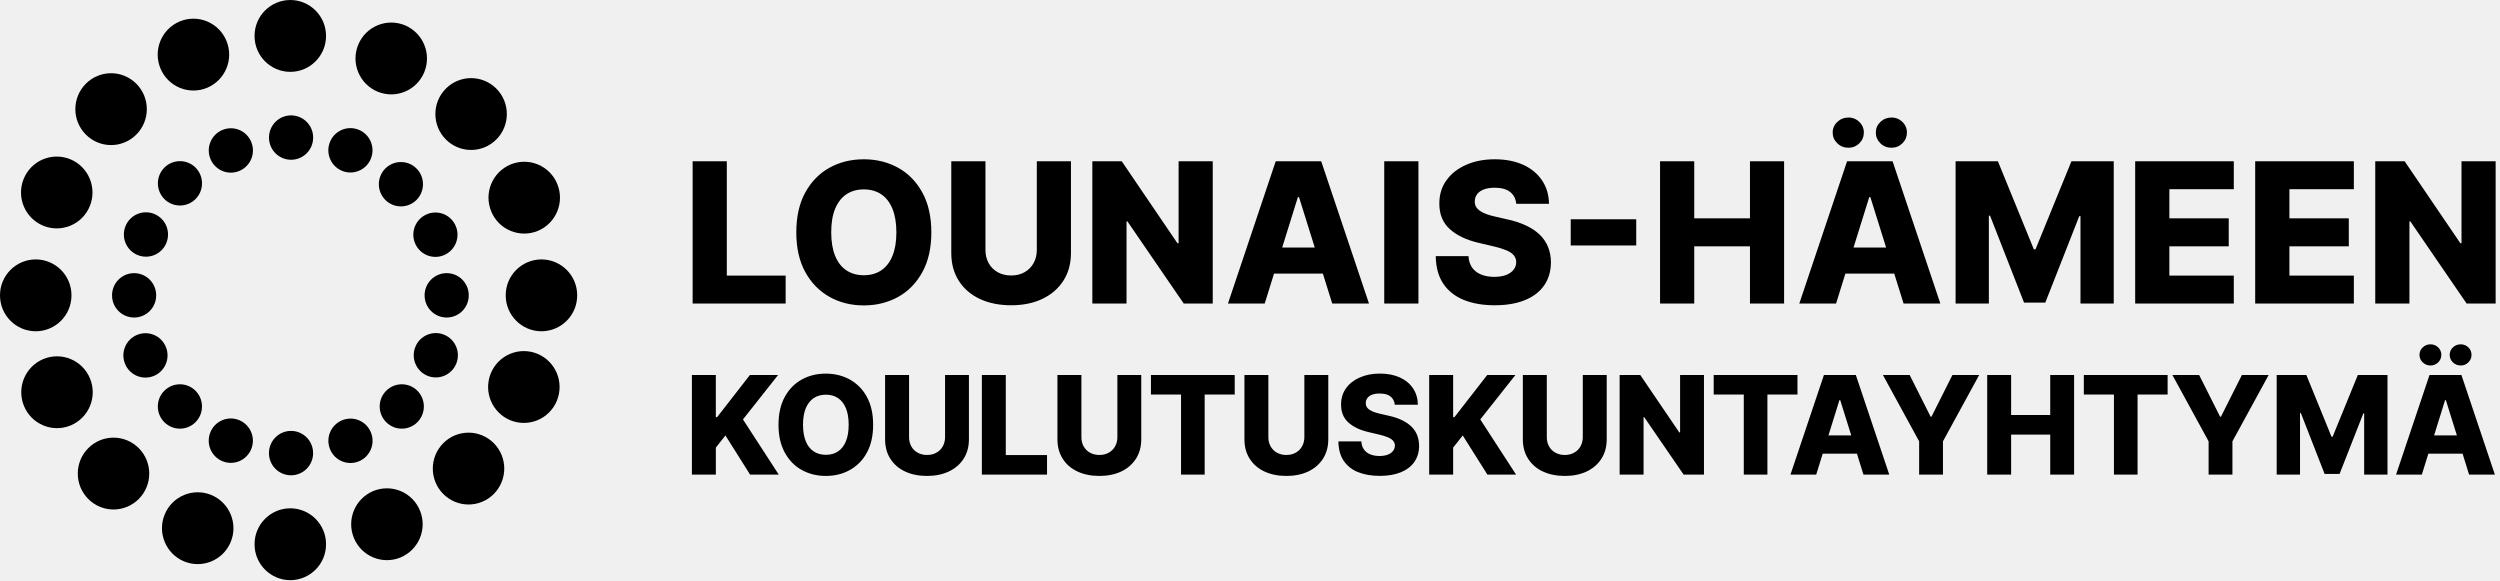
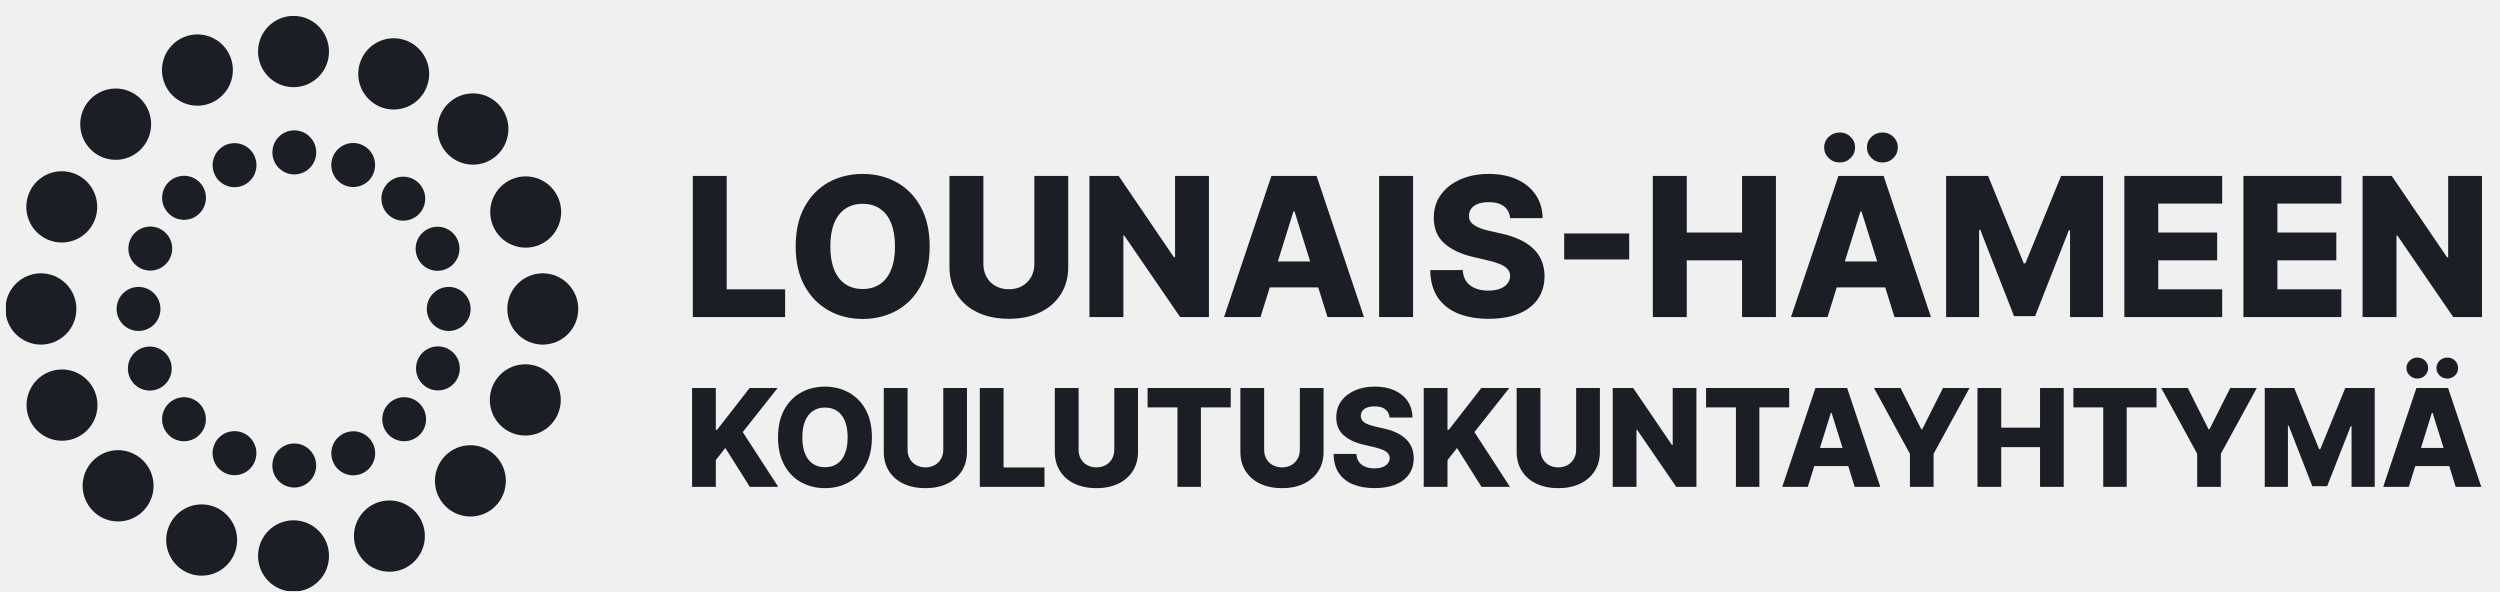
- <svg xmlns="http://www.w3.org/2000/svg" width="237" height="55" viewBox="0 0 237 55" fill="none">
-   <path d="M65.662 28.772V15.29h3.24v10.836h5.578v2.646h-8.818zM88.291 22.029c0 1.483-.286 2.739-.853 3.772-.567 1.03-1.337 1.817-2.3 2.35-.968.533-2.051.802-3.25.802-1.198 0-2.29-.269-3.254-.811s-1.729-1.326-2.296-2.354c-.567-1.03-.848-2.285-.848-3.764 0-1.478.28-2.739.848-3.773.567-1.029 1.332-1.816 2.296-2.35.963-.532 2.051-.801 3.254-.801 1.203 0 2.287.269 3.25.802.968.533 1.733 1.32 2.3 2.35.567 1.033.853 2.289.853 3.772v.005zm-3.314-.005c0-.876-.125-1.617-.37-2.225-.248-.607-.598-1.066-1.06-1.376-.46-.31-1.013-.468-1.659-.468-.645 0-1.194.157-1.655.468-.46.31-.816.77-1.065 1.376-.249.608-.368 1.35-.368 2.225 0 .876.124 1.622.368 2.225.245.607.6 1.066 1.065 1.376.461.31 1.014.468 1.655.468.64 0 1.199-.157 1.66-.468.46-.31.816-.77 1.06-1.376.249-.607.369-1.349.369-2.225zM98.29 15.29h3.236v8.695c0 1.005-.24 1.881-.715 2.623-.475.741-1.139 1.32-1.991 1.724-.853.408-1.84.607-2.964.607-1.125 0-2.135-.204-2.988-.607-.852-.408-1.512-.983-1.982-1.724-.47-.747-.705-1.618-.705-2.623V15.29h3.24v8.412c0 .463.102.88.305 1.246.203.367.489.65.853.858.368.204.793.31 1.277.31.484 0 .908-.101 1.272-.31s.65-.491.853-.858c.203-.366.309-.778.309-1.246V15.29zM114.968 15.29v13.482h-2.752l-5.334-7.781h-.087v7.781h-3.241V15.29h2.789l5.278 7.768h.111V15.29h3.236zM126.294 28.772h3.485l-4.527-13.482h-4.315l-4.526 13.482h3.485l.88-2.832h4.633l.885 2.832zm-4.743-5.307l1.488-4.778h.107l1.493 4.778h-3.088zM134.467 15.29h-3.241v13.482h3.241V15.29zM143.742 19.331c-.046-.482-.235-.857-.581-1.13-.341-.27-.83-.404-1.461-.404-.42 0-.77.056-1.047.167-.281.111-.488.26-.627.45-.138.19-.212.407-.216.653-.009.2.032.38.12.533.087.153.221.287.391.403.171.116.383.218.627.306.245.088.521.167.826.232l1.152.264a8.052 8.052 0 011.756.58c.507.24.936.528 1.282.862.346.333.608.718.788 1.154.18.435.272.922.277 1.46-.005.852-.217 1.58-.641 2.192-.424.611-1.033 1.075-1.826 1.4-.792.324-1.747.486-2.862.486-1.116 0-2.098-.167-2.932-.505-.834-.338-1.48-.853-1.945-1.539-.461-.69-.701-1.562-.715-2.614h3.103c.027.436.142.797.345 1.085.203.287.489.51.848.658.36.148.78.222 1.254.222.438 0 .807-.06 1.116-.176.309-.12.544-.282.71-.496.166-.208.253-.45.253-.723a.987.987 0 00-.235-.653c-.152-.181-.387-.339-.705-.473a7.307 7.307 0 00-1.208-.37l-1.401-.33c-1.162-.269-2.075-.7-2.743-1.302-.668-.603-1-1.41-.996-2.433 0-.835.217-1.567.669-2.193.451-.63 1.069-1.117 1.867-1.469.793-.352 1.701-.528 2.719-.528 1.019 0 1.941.176 2.706.528.766.352 1.36.848 1.784 1.483.424.635.641 1.372.65 2.211h-3.102v.01zM155.114 20.787h-6.209v2.484h6.209v-2.484zM157.373 28.772V15.29h3.241v5.409h5.283v-5.41h3.236v13.483h-3.236v-5.418h-5.283v5.418h-3.241zM179.311 14.006c.406 0 .751-.139 1.037-.422.286-.282.429-.62.429-1.015a1.36 1.36 0 00-.429-1.01 1.432 1.432 0 00-1.037-.417c-.406 0-.761.139-1.051.417-.29.278-.433.616-.433 1.01s.147.733.433 1.015c.29.283.641.422 1.051.422zM175.227 14.006c.405 0 .751-.139 1.037-.422.286-.282.429-.62.429-1.015a1.36 1.36 0 00-.429-1.01 1.434 1.434 0 00-1.037-.417c-.406 0-.761.139-1.051.417a1.35 1.35 0 00-.438 1.01c0 .394.147.733.438 1.015.29.283.64.422 1.051.422zM180.459 28.772h3.485l-4.527-13.482h-4.315l-4.527 13.482h3.485l.881-2.832h4.633l.885 2.832zm-4.744-5.307l1.489-4.778h.106l1.494 4.778h-3.089zM185.391 15.29h4.011l3.406 8.347h.157l3.407-8.347h4.01v13.482h-3.153V20.49h-.115l-3.218 8.194h-2.019l-3.222-8.24h-.111v8.328h-3.153V15.29zM202.415 28.772V15.29h9.349v2.646h-6.108v2.762h5.628v2.656h-5.628v2.772h6.108v2.646h-9.349zM213.792 28.772V15.29h9.353v2.646h-6.108v2.762h5.629v2.656h-5.629v2.772h6.108v2.646h-9.353zM236.587 15.29v13.482h-2.752l-5.333-7.781h-.088v7.781h-3.24V15.29h2.788l5.279 7.768h.11V15.29h3.236zM65.593 44.994v-9.446h2.267v3.995h.125l3.107-3.995h2.674l-3.333 4.213 3.393 5.233H71.11L68.77 41.28l-.909 1.154v2.559h-2.267zM82.773 40.271c0 1.038-.198 1.919-.595 2.642a4.067 4.067 0 01-1.613 1.645c-.678.376-1.438.56-2.277.56-.84 0-1.604-.19-2.282-.565-.678-.375-1.212-.926-1.609-1.65-.396-.722-.595-1.599-.595-2.637s.199-1.918.595-2.641c.397-.723.931-1.27 1.609-1.646.678-.375 1.438-.56 2.282-.56.843 0 1.6.19 2.277.56a4.067 4.067 0 011.613 1.646c.397.723.595 1.603.595 2.641v.005zm-2.319-.005c0-.616-.087-1.135-.258-1.557-.175-.426-.42-.746-.742-.964-.323-.218-.71-.329-1.162-.329-.451 0-.839.111-1.161.33-.323.217-.572.541-.747.963-.175.426-.258.946-.258 1.557 0 .612.087 1.136.258 1.558.175.426.42.746.747.964.322.218.71.329 1.161.329.452 0 .84-.107 1.162-.33.323-.217.572-.537.742-.963.175-.427.258-.946.258-1.558zM89.586 35.548h2.268v6.095c0 .704-.166 1.316-.498 1.84-.331.519-.797.922-1.396 1.21-.595.282-1.291.426-2.08.426-.788 0-1.493-.144-2.092-.427-.595-.282-1.06-.686-1.388-1.21-.332-.518-.493-1.135-.493-1.84v-6.094h2.273v5.895c0 .325.069.617.212.872s.34.454.599.598a1.8 1.8 0 00.894.218c.341 0 .636-.075.89-.218.258-.144.456-.343.6-.598.142-.255.216-.547.216-.872v-5.895h-.005zM93.08 44.994v-9.446h2.269v7.592h3.909v1.854H93.08zM105.923 35.548h2.268v6.095c0 .704-.166 1.316-.497 1.84a3.33 3.33 0 01-1.393 1.21c-.594.282-1.29.426-2.079.426-.788 0-1.493-.144-2.092-.427-.595-.282-1.061-.686-1.388-1.21-.332-.518-.498-1.135-.498-1.84v-6.094h2.273v5.895c0 .325.069.617.212.872s.341.454.599.598c.258.143.558.218.894.218.337 0 .637-.075.89-.218.254-.144.456-.343.599-.598.143-.255.217-.547.217-.872v-5.895h-.005zM109.109 37.402v-1.854h7.942v1.854h-2.849v7.592h-2.24v-7.592h-2.853zM123.653 35.548h2.268v6.095c0 .704-.166 1.316-.498 1.84-.332.519-.798.922-1.392 1.21-.595.282-1.291.426-2.079.426-.789 0-1.494-.144-2.093-.427a3.242 3.242 0 01-1.392-1.21c-.332-.518-.494-1.135-.494-1.84v-6.094h2.268v5.895c0 .325.07.617.212.872.143.255.342.454.6.598a1.8 1.8 0 00.894.218c.341 0 .636-.075.89-.218.258-.144.456-.343.599-.598.143-.255.217-.547.217-.872v-5.895zM132.227 38.38c-.033-.338-.166-.602-.406-.793-.24-.19-.581-.282-1.023-.282-.295 0-.54.037-.733.116a.969.969 0 00-.438.315.798.798 0 00-.152.459.711.711 0 00.083.375.845.845 0 00.276.283c.12.079.268.153.438.213.171.06.364.116.576.162l.807.186c.466.102.876.236 1.231.407.355.167.655.371.899.603.244.232.429.505.553.806.124.306.189.645.194 1.025 0 .597-.153 1.107-.452 1.534-.295.426-.724.755-1.277.982-.553.227-1.222.343-2.005.343-.784 0-1.471-.12-2.056-.357a2.928 2.928 0 01-1.365-1.08c-.322-.481-.488-1.093-.498-1.83h2.176c.019.306.097.556.245.76.142.204.341.357.594.463.254.107.544.158.881.158.304 0 .567-.042.783-.125.217-.084.383-.2.498-.348a.837.837 0 00.18-.505.69.69 0 00-.166-.459c-.106-.13-.272-.236-.493-.333a5.347 5.347 0 00-.844-.26l-.982-.232c-.816-.185-1.452-.491-1.922-.913-.466-.417-.701-.987-.696-1.705 0-.584.152-1.099.466-1.535.313-.44.751-.783 1.309-1.028.557-.246 1.189-.371 1.904-.371.714 0 1.359.125 1.899.37.535.246.954.594 1.249 1.039.295.445.447.964.456 1.548h-2.175l-.014.009zM135.486 44.994v-9.446h2.272v3.995h.125l3.107-3.995h2.674l-3.333 4.213 3.393 5.233h-2.716l-2.341-3.713-.909 1.154v2.559h-2.272zM150.048 35.548h2.268v6.095c0 .704-.166 1.316-.498 1.84-.332.519-.797.922-1.392 1.21-.595.282-1.291.426-2.079.426-.788 0-1.493-.144-2.093-.427a3.242 3.242 0 01-1.392-1.21c-.332-.518-.498-1.135-.498-1.84v-6.094h2.273v5.895c0 .325.069.617.212.872s.341.454.599.598a1.8 1.8 0 00.894.218c.342 0 .637-.075.89-.218.258-.144.457-.343.599-.598.143-.255.217-.547.217-.872v-5.895zM161.536 35.548v9.446h-1.927l-3.739-5.45h-.06v5.45h-2.268v-9.446h1.955l3.697 5.441h.078v-5.44h2.264zM162.458 37.402v-1.854h7.942v1.854h-2.849v7.592h-2.24v-7.592h-2.853zM176.66 44.994h2.443l-3.171-9.446h-3.024l-3.172 9.446h2.439l.618-1.984h3.245l.618 1.984h.004zm-3.323-3.717l1.041-3.347h.074l1.047 3.347h-2.162zM178.5 35.548h2.535l1.987 3.953h.083l1.986-3.953h2.536l-3.434 6.29v3.156h-2.259v-3.157l-3.434-6.289zM188.387 44.994v-9.446h2.268v3.791h3.707v-3.79h2.263v9.445h-2.263v-3.796h-3.707v3.796h-2.268zM197.547 37.402v-1.854h7.943v1.854h-2.849v7.592h-2.24v-7.592h-2.854zM205.942 35.548h2.535l1.987 3.953h.083l1.987-3.953h2.535l-3.434 6.29v3.156h-2.259v-3.157l-3.434-6.289zM215.83 35.548h2.812l2.383 5.85h.11l2.388-5.85h2.812v9.446h-2.212V39.19h-.079l-2.254 5.742h-1.415l-2.254-5.775h-.079v5.836h-2.212v-9.446zM233.273 34.649a.995.995 0 00.728-.297c.198-.199.3-.435.3-.709a.967.967 0 00-.3-.709 1 1 0 00-.728-.292c-.286 0-.535.097-.738.292a.945.945 0 00-.304.71c0 .277.101.514.304.708.203.195.447.297.738.297zM230.41 34.649a.997.997 0 00.729-.297.974.974 0 00.299-.709.966.966 0 00-.299-.709 1.005 1.005 0 00-.729-.292c-.286 0-.535.097-.737.292a.946.946 0 00-.305.71c0 .277.102.514.305.708.202.195.447.297.737.297zM234.075 44.994h2.439l-3.172-9.446h-3.024l-3.172 9.446h2.444l.617-1.984h3.246l.617 1.984h.005zm-3.324-3.717l1.042-3.347h.074l1.046 3.347h-2.162z" fill="currentColor" />
-   <path d="M30.908 3.407a3.397 3.397 0 01-3.388 3.406 3.397 3.397 0 01-3.388-3.406A3.397 3.397 0 0127.52 0a3.397 3.397 0 013.388 3.407zM30.908 51.593A3.397 3.397 0 0127.52 55a3.397 3.397 0 01-3.388-3.407 3.397 3.397 0 013.388-3.406 3.397 3.397 0 013.388 3.407zM6.776 27.998a3.397 3.397 0 01-3.388 3.407A3.397 3.397 0 010 27.998a3.397 3.397 0 013.388-3.406 3.397 3.397 0 013.388 3.406zM54.718 27.998a3.397 3.397 0 01-3.388 3.407 3.397 3.397 0 01-3.388-3.407 3.397 3.397 0 013.388-3.406 3.397 3.397 0 013.388 3.406M21.468 3.875a3.413 3.413 0 01-1.835 4.449 3.382 3.382 0 01-4.425-1.845 3.413 3.413 0 011.834-4.449 3.381 3.381 0 014.426 1.845M39.81 48.395a3.413 3.413 0 01-1.835 4.45A3.381 3.381 0 0133.55 51a3.413 3.413 0 011.835-4.45 3.382 3.382 0 014.425 1.846zM8.533 35.882a3.413 3.413 0 01-1.835 4.45 3.382 3.382 0 01-4.425-1.846 3.413 3.413 0 011.834-4.449 3.382 3.382 0 014.426 1.845zM52.828 17.436a3.413 3.413 0 01-1.835 4.45 3.382 3.382 0 01-4.425-1.845 3.413 3.413 0 011.835-4.45 3.382 3.382 0 014.425 1.845zM6.675 15.1a3.413 3.413 0 011.835 4.45 3.382 3.382 0 01-4.426 1.844 3.413 3.413 0 01-1.834-4.45A3.382 3.382 0 016.675 15.1zM50.956 33.541a3.413 3.413 0 011.835 4.45 3.382 3.382 0 01-4.425 1.844 3.413 3.413 0 01-1.835-4.449 3.381 3.381 0 014.425-1.845zM20.039 46.926a3.413 3.413 0 011.834 4.45 3.382 3.382 0 01-4.425 1.844 3.414 3.414 0 01-1.835-4.449 3.381 3.381 0 014.426-1.845zM38.386 2.396a3.413 3.413 0 011.834 4.45 3.382 3.382 0 01-4.425 1.844 3.413 3.413 0 01-1.835-4.45 3.382 3.382 0 014.425-1.844zM12.926 7.94a3.417 3.417 0 010 4.815 3.373 3.373 0 01-4.79 0 3.417 3.417 0 010-4.816 3.373 3.373 0 014.79 0zM46.812 42.014a3.417 3.417 0 010 4.815 3.373 3.373 0 01-4.79 0 3.417 3.417 0 010-4.816 3.373 3.373 0 014.79 0zM13.156 42.486a3.417 3.417 0 010 4.816 3.373 3.373 0 01-4.79 0 3.417 3.417 0 010-4.816 3.373 3.373 0 014.79 0zM47.056 8.403a3.417 3.417 0 010 4.815 3.373 3.373 0 01-4.79 0 3.417 3.417 0 010-4.815 3.373 3.373 0 014.79 0z" fill="currentColor" />
-   <path d="M29.687 13.042a2.097 2.097 0 01-2.093 2.104 2.097 2.097 0 01-2.093-2.104c0-1.163.936-2.104 2.093-2.104s2.093.94 2.093 2.104zM29.682 42.955a2.097 2.097 0 01-2.093 2.104 2.097 2.097 0 01-2.092-2.104c0-1.164.935-2.105 2.092-2.105 1.158 0 2.093.941 2.093 2.105zM44.438 27.998a2.097 2.097 0 01-2.093 2.104 2.097 2.097 0 01-2.093-2.104c0-1.163.936-2.104 2.093-2.104s2.093.94 2.093 2.104M14.806 27.998a2.097 2.097 0 01-2.092 2.104 2.097 2.097 0 01-2.093-2.104c0-1.163.936-2.104 2.093-2.104s2.092.94 2.092 2.104M18.54 15.892c.816.82.816 2.155 0 2.976-.816.82-2.143.82-2.959 0a2.11 2.11 0 010-2.976 2.087 2.087 0 012.96 0zM39.57 37.045c.816.82.816 2.155 0 2.976-.816.82-2.143.82-2.96 0a2.11 2.11 0 010-2.976c.821-.82 2.144-.82 2.96 0zM39.487 15.976c.816.82.816 2.155 0 2.975-.816.82-2.143.82-2.96 0a2.114 2.114 0 010-2.975c.821-.82 2.144-.82 2.96 0zM18.536 37.045c.816.82.816 2.155 0 2.976-.816.82-2.144.82-2.96 0a2.11 2.11 0 010-2.976 2.087 2.087 0 012.96 0zM14.636 20.286a2.107 2.107 0 011.134 2.748 2.088 2.088 0 01-2.734 1.14 2.108 2.108 0 01-1.134-2.748 2.088 2.088 0 012.734-1.14zM42.115 31.734a2.108 2.108 0 011.134 2.748 2.088 2.088 0 01-2.734 1.14 2.107 2.107 0 01-1.134-2.748 2.088 2.088 0 012.734-1.14M34.02 12.305a2.107 2.107 0 011.134 2.748 2.087 2.087 0 01-2.734 1.14 2.108 2.108 0 01-1.134-2.748 2.088 2.088 0 012.734-1.14M22.68 39.83a2.108 2.108 0 011.134 2.75 2.088 2.088 0 01-2.733 1.14 2.107 2.107 0 01-1.134-2.75 2.088 2.088 0 012.733-1.14M12.99 31.748a2.087 2.087 0 012.734 1.14 2.106 2.106 0 01-1.134 2.748 2.087 2.087 0 01-2.734-1.14 2.106 2.106 0 011.134-2.748zM40.478 20.305a2.087 2.087 0 012.734 1.14 2.106 2.106 0 01-1.134 2.748 2.086 2.086 0 01-2.734-1.14 2.106 2.106 0 011.134-2.748M21.085 12.319a2.087 2.087 0 012.734 1.14 2.106 2.106 0 01-1.134 2.748 2.086 2.086 0 01-2.734-1.14 2.106 2.106 0 011.134-2.748zM32.425 39.844a2.087 2.087 0 012.734 1.14 2.106 2.106 0 01-1.134 2.749 2.087 2.087 0 01-2.734-1.14 2.106 2.106 0 011.134-2.749" fill="currentColor" />
+ <svg xmlns="http://www.w3.org/2000/svg" width="131" height="31" viewBox="0 0 131 31" fill="none">
+   <g clip-path="url(#clip0_491_366)">
+     <mask id="mask0_491_366" style="mask-type:luminance" maskUnits="userSpaceOnUse" x="0" y="0" width="131" height="31">
+       <path d="M0.286 0.831H130.059V31H0.286V0.831Z" fill="white" />
+     </mask>
+     <g mask="url(#mask0_491_366)">
+       <path d="M36.303 16.613V9.218H38.08V15.162H41.14V16.613H36.303ZM48.715 12.915C48.715 13.728 48.558 14.417 48.247 14.984C47.936 15.549 47.514 15.98 46.986 16.273C46.455 16.565 45.861 16.713 45.203 16.713C44.546 16.713 43.947 16.565 43.418 16.268C42.889 15.97 42.47 15.54 42.159 14.977C41.848 14.412 41.694 13.723 41.694 12.912C41.694 12.101 41.847 11.409 42.159 10.842C42.47 10.278 42.889 9.846 43.418 9.553C43.946 9.261 44.543 9.114 45.203 9.114C45.863 9.114 46.458 9.261 46.986 9.554C47.517 9.846 47.936 10.278 48.247 10.843C48.558 11.409 48.715 12.098 48.715 12.912V12.915ZM46.898 12.912C46.898 12.431 46.829 12.025 46.694 11.691C46.559 11.358 46.367 11.107 46.113 10.937C45.861 10.767 45.557 10.68 45.203 10.68C44.849 10.68 44.548 10.766 44.295 10.937C44.043 11.107 43.848 11.359 43.711 11.691C43.575 12.025 43.509 12.432 43.509 12.912C43.509 13.392 43.577 13.802 43.711 14.132C43.846 14.465 44.04 14.717 44.295 14.887C44.548 15.057 44.852 15.144 45.203 15.144C45.554 15.144 45.861 15.058 46.114 14.887C46.366 14.717 46.561 14.465 46.695 14.132C46.832 13.799 46.898 13.392 46.898 12.912ZM54.2 9.218H55.975V13.988C55.975 14.539 55.843 15.019 55.583 15.426C55.322 15.833 54.958 16.15 54.491 16.372C54.023 16.596 53.481 16.705 52.865 16.705C52.248 16.705 51.694 16.593 51.226 16.372C50.758 16.148 50.397 15.833 50.139 15.426C49.881 15.017 49.752 14.539 49.752 13.988V9.218H51.529V13.832C51.529 14.086 51.585 14.315 51.697 14.516C51.808 14.717 51.965 14.872 52.164 14.986C52.366 15.098 52.599 15.156 52.865 15.156C53.13 15.156 53.363 15.101 53.563 14.986C53.762 14.872 53.919 14.717 54.031 14.516C54.142 14.315 54.2 14.089 54.2 13.832V9.218ZM63.348 9.218V16.613H61.839L58.913 12.345H58.865V16.613H57.087V9.218H58.617L61.512 13.479H61.573V9.218H63.348ZM69.561 16.613H71.472L68.989 9.218H66.622L64.14 16.613H66.051L66.534 15.06H69.075L69.561 16.613ZM66.959 13.702L67.775 11.082H67.834L68.653 13.702H66.959ZM74.044 9.218H72.266V16.613H74.044V9.218ZM79.131 11.435C79.106 11.17 79.002 10.965 78.813 10.815C78.626 10.667 78.358 10.593 78.011 10.593C77.781 10.593 77.589 10.624 77.437 10.685C77.283 10.746 77.169 10.828 77.093 10.932C77.017 11.036 76.977 11.155 76.975 11.29C76.97 11.4 76.992 11.498 77.04 11.582C77.088 11.666 77.162 11.74 77.255 11.803C77.349 11.867 77.465 11.923 77.599 11.971C77.733 12.02 77.885 12.063 78.052 12.098L78.684 12.243C79.016 12.312 79.339 12.419 79.647 12.561C79.925 12.693 80.16 12.851 80.35 13.034C80.54 13.217 80.684 13.428 80.782 13.667C80.881 13.906 80.932 14.173 80.934 14.468C80.932 14.935 80.815 15.335 80.583 15.67C80.35 16.006 80.016 16.26 79.581 16.438C79.147 16.616 78.623 16.705 78.011 16.705C77.399 16.705 76.861 16.613 76.403 16.428C75.946 16.242 75.591 15.96 75.336 15.584C75.083 15.205 74.952 14.727 74.944 14.15H76.646C76.661 14.389 76.724 14.587 76.835 14.745C76.947 14.902 77.103 15.025 77.3 15.106C77.498 15.187 77.728 15.228 77.988 15.228C78.229 15.228 78.431 15.195 78.6 15.131C78.77 15.065 78.899 14.977 78.99 14.859C79.081 14.745 79.129 14.612 79.129 14.463C79.13 14.332 79.085 14.204 79 14.104C78.916 14.005 78.787 13.918 78.613 13.845C78.398 13.758 78.177 13.69 77.951 13.642L77.182 13.461C76.545 13.313 76.044 13.077 75.677 12.747C75.311 12.416 75.129 11.973 75.131 11.412C75.131 10.954 75.25 10.553 75.498 10.209C75.745 9.864 76.084 9.597 76.522 9.404C76.957 9.21 77.455 9.114 78.013 9.114C78.573 9.114 79.078 9.21 79.498 9.404C79.918 9.597 80.244 9.869 80.476 10.217C80.709 10.565 80.828 10.97 80.833 11.43H79.131V11.435V11.435ZM85.369 12.233H81.963V13.596H85.369V12.233ZM86.608 16.613V9.218H88.386V12.185H91.284V9.218H93.059V16.613H91.284V13.642H88.386V16.613H86.608ZM98.642 8.514C98.865 8.514 99.054 8.438 99.211 8.282C99.368 8.128 99.446 7.942 99.446 7.726C99.447 7.622 99.427 7.519 99.387 7.424C99.346 7.328 99.286 7.243 99.211 7.172C99.136 7.097 99.047 7.039 98.95 6.999C98.852 6.96 98.747 6.941 98.642 6.943C98.419 6.943 98.224 7.019 98.065 7.172C97.906 7.324 97.828 7.51 97.828 7.726C97.828 7.942 97.909 8.128 98.065 8.282C98.224 8.438 98.417 8.514 98.642 8.514ZM96.402 8.514C96.624 8.514 96.814 8.438 96.971 8.282C97.127 8.128 97.206 7.942 97.206 7.726C97.207 7.622 97.187 7.519 97.147 7.424C97.106 7.328 97.046 7.243 96.971 7.172C96.896 7.097 96.807 7.039 96.709 7C96.612 6.96 96.507 6.941 96.402 6.943C96.179 6.943 95.984 7.019 95.825 7.172C95.749 7.242 95.687 7.328 95.646 7.423C95.605 7.518 95.584 7.622 95.585 7.726C95.585 7.942 95.666 8.128 95.825 8.282C95.984 8.438 96.176 8.514 96.402 8.514ZM99.272 16.613H101.183L98.7 9.218H96.333L93.85 16.613H95.762L96.245 15.06H98.786L99.272 16.613ZM96.669 13.702L97.486 11.082H97.544L98.364 13.702H96.669ZM101.977 9.218H104.177L106.045 13.797H106.131L108 9.218H110.2V16.613H108.47V12.07H108.407L106.642 16.565H105.535L103.767 12.045H103.706V16.613H101.977V9.218ZM111.315 16.613V9.218H116.443V10.67H113.093V12.185H116.18V13.642H113.093V15.162H116.443V16.613H111.315ZM117.555 16.613V9.218H122.686V10.67H119.335V12.185H122.423V13.642H119.335V15.162H122.686V16.613H117.555ZM130.059 9.218V16.613H128.55L125.624 12.345H125.576V16.613H123.799V9.218H125.328L128.224 13.479H128.284V9.218H130.059ZM36.265 25.512V20.33H37.508V22.521H37.577L39.281 20.33H40.748L38.92 22.641L40.781 25.512H39.291L38.008 23.474L37.509 24.107V25.511H36.265L36.265 25.512ZM45.688 22.921C45.688 23.49 45.58 23.973 45.362 24.37C45.16 24.75 44.853 25.063 44.477 25.272C44.105 25.479 43.689 25.579 43.228 25.579C42.768 25.579 42.349 25.475 41.977 25.27C41.605 25.064 41.312 24.762 41.094 24.364C40.877 23.968 40.768 23.487 40.768 22.918C40.768 22.349 40.877 21.866 41.094 21.469C41.312 21.073 41.605 20.773 41.977 20.567C42.349 20.361 42.765 20.259 43.228 20.259C43.691 20.259 44.106 20.364 44.477 20.567C44.853 20.776 45.16 21.09 45.362 21.469C45.58 21.866 45.688 22.349 45.688 22.918V22.921ZM44.416 22.918C44.416 22.58 44.369 22.296 44.275 22.064C44.179 21.83 44.045 21.655 43.868 21.535C43.691 21.416 43.478 21.355 43.231 21.355C42.983 21.355 42.77 21.416 42.594 21.536C42.417 21.655 42.28 21.832 42.184 22.064C42.088 22.298 42.042 22.583 42.042 22.918C42.042 23.254 42.09 23.541 42.184 23.773C42.28 24.006 42.414 24.182 42.594 24.302C42.77 24.421 42.983 24.482 43.231 24.482C43.478 24.482 43.691 24.423 43.868 24.301C44.045 24.182 44.182 24.006 44.275 23.773C44.371 23.538 44.416 23.254 44.416 22.918ZM49.426 20.33H50.67V23.673C50.67 24.06 50.579 24.395 50.397 24.683C50.215 24.967 49.959 25.188 49.631 25.346C49.304 25.501 48.923 25.58 48.49 25.58C48.058 25.58 47.671 25.501 47.342 25.346C47.016 25.191 46.761 24.97 46.581 24.682C46.399 24.398 46.31 24.06 46.31 23.673V20.33H47.557V23.564C47.557 23.742 47.595 23.902 47.674 24.042C47.752 24.182 47.86 24.291 48.002 24.37C48.153 24.452 48.322 24.493 48.493 24.49C48.68 24.49 48.841 24.448 48.981 24.37C49.122 24.291 49.231 24.182 49.31 24.042C49.388 23.902 49.428 23.742 49.428 23.564V20.33H49.426ZM51.342 25.512V20.33H52.587V24.494H54.731V25.512H51.342ZM58.387 20.33H59.631V23.673C59.631 24.06 59.54 24.395 59.358 24.683C59.171 24.971 58.906 25.201 58.594 25.346C58.268 25.501 57.887 25.58 57.454 25.58C57.022 25.58 56.635 25.501 56.306 25.346C55.98 25.191 55.724 24.97 55.545 24.682C55.363 24.398 55.272 24.06 55.272 23.673V20.33H56.519V23.564C56.519 23.742 56.556 23.902 56.635 24.042C56.713 24.182 56.822 24.291 56.963 24.37C57.105 24.448 57.27 24.49 57.454 24.49C57.639 24.49 57.803 24.448 57.942 24.37C58.081 24.291 58.192 24.182 58.27 24.042C58.349 23.902 58.39 23.742 58.39 23.564V20.33H58.387ZM60.134 21.347V20.33H64.491V21.347H62.928V25.512H61.699V21.347H60.134ZM68.112 20.33H69.356V23.673C69.356 24.06 69.265 24.395 69.083 24.683C68.901 24.967 68.645 25.188 68.32 25.346C67.993 25.501 67.611 25.58 67.179 25.58C66.746 25.58 66.36 25.501 66.031 25.346C65.718 25.203 65.452 24.973 65.267 24.682C65.085 24.398 64.996 24.06 64.996 23.673V20.33H66.241V23.564C66.241 23.742 66.279 23.902 66.357 24.042C66.435 24.182 66.544 24.291 66.686 24.37C66.836 24.452 67.005 24.493 67.176 24.49C67.363 24.49 67.525 24.448 67.665 24.37C67.806 24.291 67.915 24.182 67.993 24.042C68.072 23.902 68.112 23.742 68.112 23.564V20.33ZM72.815 21.884C72.797 21.698 72.724 21.553 72.593 21.449C72.461 21.344 72.274 21.294 72.031 21.294C71.87 21.294 71.735 21.314 71.629 21.358C71.534 21.391 71.451 21.451 71.389 21.53C71.336 21.604 71.307 21.692 71.306 21.782C71.302 21.854 71.317 21.925 71.351 21.988C71.389 22.051 71.441 22.104 71.503 22.143C71.568 22.186 71.65 22.227 71.743 22.26C71.837 22.293 71.942 22.323 72.059 22.349L72.501 22.451C72.757 22.507 72.982 22.58 73.177 22.674C73.371 22.766 73.536 22.878 73.67 23.005C73.804 23.132 73.905 23.282 73.973 23.447C74.041 23.615 74.077 23.801 74.079 24.009C74.079 24.337 73.996 24.616 73.832 24.851C73.67 25.084 73.434 25.265 73.131 25.389C72.828 25.514 72.461 25.577 72.031 25.577C71.601 25.577 71.225 25.512 70.904 25.381C70.6 25.265 70.339 25.058 70.155 24.789C69.978 24.525 69.887 24.19 69.882 23.785H71.075C71.086 23.953 71.129 24.09 71.21 24.202C71.288 24.314 71.397 24.398 71.535 24.456C71.675 24.515 71.834 24.543 72.019 24.543C72.186 24.543 72.33 24.52 72.448 24.474C72.567 24.428 72.658 24.364 72.721 24.283C72.784 24.204 72.819 24.107 72.82 24.006C72.822 23.914 72.789 23.825 72.729 23.755C72.671 23.683 72.58 23.625 72.459 23.572C72.308 23.512 72.154 23.464 71.996 23.429L71.457 23.302C71.01 23.201 70.661 23.033 70.403 22.801C70.147 22.573 70.018 22.26 70.021 21.866C70.021 21.546 70.104 21.263 70.277 21.024C70.448 20.783 70.689 20.595 70.995 20.46C71.3 20.325 71.647 20.257 72.039 20.257C72.431 20.257 72.784 20.325 73.081 20.46C73.374 20.595 73.604 20.785 73.766 21.029C73.928 21.274 74.011 21.558 74.016 21.879H72.823L72.815 21.884ZM74.603 25.512V20.33H75.849V22.521H75.918L77.622 20.33H79.089L77.26 22.641L79.122 25.512H77.632L76.348 23.475L75.849 24.108V25.512H74.603ZM82.59 20.33H83.835V23.673C83.835 24.06 83.743 24.395 83.561 24.683C83.379 24.967 83.124 25.188 82.798 25.346C82.471 25.501 82.09 25.58 81.657 25.58C81.225 25.58 80.838 25.501 80.509 25.346C80.196 25.203 79.931 24.973 79.746 24.682C79.564 24.398 79.473 24.06 79.473 23.673V20.33H80.719V23.564C80.719 23.742 80.757 23.902 80.836 24.042C80.914 24.182 81.023 24.291 81.164 24.37C81.315 24.452 81.484 24.493 81.655 24.49C81.842 24.49 82.004 24.448 82.143 24.37C82.284 24.291 82.394 24.182 82.471 24.042C82.55 23.902 82.59 23.742 82.59 23.564V20.33ZM88.892 20.33V25.512H87.835L85.784 22.522H85.751V25.512H84.507V20.33H85.579L87.607 23.315H87.65V20.331L88.892 20.33ZM89.398 21.347V20.33H93.754V21.347H92.191V25.512H90.963V21.347H89.398ZM97.188 25.512H98.528L96.788 20.33H95.13L93.39 25.512H94.728L95.067 24.423H96.847L97.186 25.512H97.188ZM95.365 23.473L95.936 21.637H95.977L96.551 23.473H95.365ZM98.197 20.33H99.588L100.677 22.498H100.723L101.812 20.33H103.203L101.32 23.78V25.512H100.081V23.78L98.197 20.33ZM103.62 25.512V20.33H104.864V22.41H106.898V20.331H108.139V25.512H106.898V23.429H104.864V25.512H103.62ZM108.645 21.347V20.33H113.002V21.347H111.439V25.512H110.21V21.347H108.645ZM113.25 20.33H114.64L115.73 22.498H115.776L116.865 20.33H118.256L116.372 23.78V25.512H115.133V23.78L113.25 20.33ZM118.673 20.33H120.216L121.523 23.539H121.583L122.893 20.33H124.436V25.512H123.222V22.328H123.179L121.943 25.477H121.166L119.93 22.31H119.887V25.511H118.673V20.33ZM128.241 19.837C128.315 19.838 128.389 19.825 128.458 19.797C128.526 19.769 128.589 19.727 128.641 19.674C128.749 19.565 128.805 19.436 128.805 19.285C128.806 19.213 128.792 19.141 128.763 19.074C128.735 19.007 128.693 18.946 128.641 18.896C128.588 18.844 128.526 18.803 128.457 18.775C128.389 18.748 128.315 18.735 128.241 18.736C128.084 18.736 127.948 18.789 127.836 18.896C127.783 18.946 127.74 19.006 127.711 19.073C127.683 19.14 127.669 19.213 127.67 19.286C127.67 19.438 127.725 19.568 127.836 19.674C127.948 19.781 128.082 19.837 128.241 19.837ZM126.671 19.837C126.745 19.838 126.819 19.825 126.888 19.797C126.956 19.769 127.019 19.727 127.071 19.674C127.123 19.624 127.165 19.563 127.193 19.497C127.221 19.43 127.235 19.358 127.235 19.285C127.235 19.213 127.221 19.141 127.193 19.074C127.165 19.007 127.123 18.946 127.071 18.896C127.018 18.844 126.956 18.803 126.887 18.776C126.818 18.748 126.745 18.735 126.671 18.736C126.514 18.736 126.377 18.789 126.267 18.896C126.213 18.946 126.17 19.006 126.141 19.073C126.113 19.14 126.098 19.213 126.099 19.286C126.099 19.438 126.155 19.568 126.267 19.674C126.377 19.781 126.512 19.837 126.671 19.837ZM128.681 25.512H130.019L128.279 20.33H126.62L124.88 25.512H126.221L126.559 24.423H128.34L128.678 25.512H128.681ZM126.858 23.473L127.429 21.637H127.47L128.044 23.473H126.858Z" fill="#1C1E26" />
+       <path d="M17.239 2.7C17.24 2.945 17.192 3.187 17.099 3.413C17.006 3.64 16.87 3.846 16.697 4.019C16.525 4.193 16.32 4.33 16.094 4.425C15.868 4.519 15.626 4.568 15.381 4.568C15.136 4.568 14.894 4.519 14.668 4.425C14.443 4.33 14.237 4.193 14.065 4.019C13.892 3.846 13.756 3.64 13.663 3.413C13.569 3.187 13.522 2.945 13.523 2.7C13.522 2.455 13.569 2.213 13.662 1.986C13.755 1.76 13.892 1.554 14.065 1.381C14.237 1.207 14.442 1.069 14.668 0.975C14.894 0.881 15.136 0.832 15.381 0.831C15.626 0.832 15.868 0.881 16.094 0.975C16.32 1.069 16.525 1.207 16.697 1.381C16.87 1.554 17.007 1.76 17.1 1.986C17.193 2.213 17.24 2.455 17.239 2.7ZM17.239 29.131C17.24 29.376 17.193 29.618 17.1 29.845C17.007 30.071 16.87 30.277 16.697 30.451C16.525 30.624 16.32 30.762 16.094 30.856C15.868 30.951 15.626 30.999 15.381 31C15.136 30.999 14.894 30.951 14.668 30.856C14.442 30.762 14.237 30.624 14.065 30.451C13.892 30.277 13.755 30.071 13.662 29.845C13.569 29.618 13.522 29.376 13.523 29.131C13.522 28.887 13.569 28.644 13.663 28.418C13.756 28.191 13.892 27.986 14.065 27.812C14.237 27.639 14.443 27.501 14.668 27.407C14.894 27.312 15.136 27.264 15.381 27.263C15.626 27.264 15.868 27.312 16.094 27.407C16.32 27.501 16.525 27.639 16.697 27.812C16.87 27.986 17.007 28.192 17.1 28.418C17.193 28.645 17.24 28.887 17.239 29.132V29.131ZM4.002 16.189C4.003 16.433 3.956 16.676 3.863 16.902C3.77 17.129 3.633 17.335 3.46 17.508C3.288 17.682 3.083 17.82 2.857 17.914C2.631 18.008 2.389 18.057 2.144 18.058C1.899 18.057 1.657 18.008 1.431 17.914C1.205 17.82 1 17.682 0.828 17.508C0.655 17.335 0.518 17.129 0.425 16.902C0.332 16.676 0.285 16.433 0.286 16.189C0.285 15.944 0.333 15.702 0.426 15.475C0.519 15.249 0.655 15.043 0.828 14.87C1 14.696 1.206 14.559 1.431 14.464C1.657 14.37 1.899 14.321 2.144 14.32C2.389 14.321 2.631 14.37 2.857 14.464C3.083 14.559 3.288 14.696 3.46 14.87C3.633 15.043 3.769 15.249 3.862 15.475C3.956 15.702 4.003 15.944 4.002 16.189ZM30.3 16.189C30.3 16.433 30.253 16.676 30.16 16.902C30.067 17.129 29.93 17.335 29.758 17.508C29.585 17.682 29.38 17.82 29.154 17.914C28.928 18.008 28.686 18.057 28.441 18.058C28.197 18.057 27.954 18.008 27.729 17.914C27.503 17.82 27.298 17.682 27.125 17.508C26.952 17.335 26.816 17.129 26.723 16.902C26.63 16.676 26.582 16.433 26.583 16.189C26.582 15.944 26.63 15.702 26.723 15.475C26.816 15.249 26.953 15.043 27.125 14.87C27.298 14.696 27.503 14.559 27.729 14.464C27.954 14.37 28.197 14.321 28.441 14.32C28.686 14.321 28.928 14.37 29.154 14.464C29.38 14.559 29.585 14.696 29.758 14.87C29.93 15.043 30.067 15.249 30.16 15.475C30.253 15.702 30.3 15.944 30.3 16.189ZM12.061 2.957C12.25 3.414 12.25 3.927 12.061 4.385C11.873 4.842 11.511 5.206 11.055 5.397C10.829 5.491 10.587 5.539 10.343 5.538C10.098 5.538 9.856 5.49 9.631 5.396C9.405 5.301 9.201 5.164 9.028 4.99C8.856 4.817 8.72 4.611 8.628 4.385C8.439 3.928 8.439 3.415 8.627 2.957C8.816 2.5 9.178 2.136 9.634 1.945C9.859 1.851 10.101 1.803 10.346 1.803C10.59 1.803 10.832 1.852 11.058 1.946C11.284 2.04 11.488 2.178 11.661 2.351C11.833 2.525 11.969 2.73 12.061 2.957ZM22.122 27.377C22.311 27.834 22.311 28.348 22.123 28.805C21.934 29.262 21.572 29.627 21.116 29.818C20.89 29.912 20.648 29.96 20.404 29.959C20.159 29.959 19.917 29.911 19.692 29.817C19.466 29.723 19.262 29.585 19.089 29.411C18.917 29.238 18.781 29.032 18.689 28.806C18.5 28.349 18.5 27.835 18.688 27.378C18.877 26.92 19.239 26.556 19.695 26.365C19.921 26.271 20.163 26.224 20.407 26.224C20.652 26.224 20.894 26.273 21.119 26.367C21.345 26.461 21.549 26.599 21.722 26.772C21.894 26.946 22.03 27.151 22.122 27.377ZM4.966 20.513C5.155 20.971 5.155 21.484 4.967 21.942C4.778 22.399 4.416 22.763 3.96 22.954C3.734 23.048 3.492 23.096 3.247 23.095C3.003 23.095 2.761 23.047 2.536 22.952C2.31 22.858 2.105 22.721 1.933 22.547C1.761 22.374 1.625 22.168 1.532 21.942C1.344 21.485 1.344 20.971 1.532 20.514C1.721 20.057 2.082 19.693 2.538 19.501C2.764 19.408 3.006 19.36 3.251 19.36C3.495 19.36 3.737 19.409 3.963 19.503C4.188 19.597 4.393 19.734 4.565 19.908C4.738 20.081 4.874 20.287 4.966 20.513ZM29.263 10.395C29.452 10.853 29.452 11.366 29.263 11.823C29.075 12.281 28.713 12.645 28.256 12.836C28.031 12.93 27.789 12.978 27.544 12.977C27.3 12.977 27.058 12.929 26.833 12.835C26.607 12.741 26.402 12.603 26.23 12.43C26.058 12.256 25.922 12.05 25.829 11.824C25.64 11.367 25.64 10.854 25.829 10.396C26.018 9.939 26.38 9.575 26.836 9.383C27.062 9.29 27.304 9.242 27.548 9.242C27.792 9.242 28.034 9.291 28.26 9.385C28.485 9.479 28.69 9.617 28.862 9.79C29.034 9.963 29.171 10.169 29.263 10.395ZM3.947 9.114C4.403 9.305 4.765 9.669 4.954 10.127C5.143 10.584 5.142 11.098 4.954 11.555C4.861 11.781 4.725 11.987 4.553 12.16C4.38 12.334 4.176 12.471 3.95 12.565C3.724 12.659 3.482 12.708 3.238 12.708C2.994 12.708 2.752 12.66 2.526 12.566C2.07 12.375 1.708 12.011 1.519 11.553C1.331 11.096 1.331 10.583 1.52 10.125C1.612 9.899 1.749 9.694 1.921 9.52C2.093 9.347 2.298 9.209 2.523 9.115C2.749 9.021 2.991 8.973 3.235 8.973C3.479 8.972 3.721 9.02 3.947 9.114ZM28.236 19.229C28.692 19.421 29.054 19.785 29.243 20.242C29.432 20.699 29.431 21.213 29.243 21.67C29.15 21.896 29.014 22.102 28.842 22.275C28.67 22.449 28.465 22.586 28.239 22.68C28.014 22.774 27.772 22.823 27.528 22.823C27.283 22.823 27.041 22.775 26.816 22.682C26.359 22.49 25.997 22.126 25.809 21.669C25.62 21.212 25.62 20.698 25.809 20.241C25.901 20.015 26.038 19.809 26.21 19.636C26.382 19.462 26.587 19.325 26.812 19.231C27.038 19.137 27.28 19.088 27.524 19.088C27.768 19.088 28.011 19.136 28.236 19.229ZM11.277 26.571C11.734 26.763 12.095 27.127 12.284 27.584C12.473 28.042 12.472 28.555 12.284 29.012C12.191 29.238 12.055 29.444 11.883 29.617C11.71 29.791 11.506 29.928 11.28 30.022C11.055 30.116 10.813 30.165 10.568 30.165C10.324 30.165 10.082 30.117 9.856 30.024C9.4 29.832 9.038 29.468 8.85 29.011C8.661 28.554 8.661 28.041 8.85 27.583C8.942 27.357 9.078 27.151 9.251 26.978C9.423 26.804 9.628 26.666 9.853 26.572C10.079 26.478 10.321 26.43 10.565 26.43C10.81 26.429 11.052 26.478 11.277 26.571ZM21.341 2.146C21.797 2.337 22.159 2.701 22.348 3.158C22.536 3.616 22.536 4.129 22.347 4.586C22.255 4.813 22.119 5.018 21.946 5.192C21.774 5.365 21.569 5.503 21.344 5.596C21.118 5.69 20.876 5.739 20.632 5.739C20.388 5.739 20.146 5.691 19.92 5.598C19.464 5.407 19.102 5.042 18.913 4.585C18.725 4.128 18.725 3.614 18.913 3.157C19.006 2.931 19.142 2.725 19.314 2.552C19.487 2.379 19.691 2.241 19.917 2.147C20.142 2.053 20.384 2.004 20.629 2.004C20.873 2.004 21.115 2.052 21.341 2.146H21.341ZM7.376 5.187C7.724 5.538 7.92 6.012 7.92 6.507C7.92 7.002 7.724 7.477 7.376 7.828C7.204 8.001 6.999 8.139 6.774 8.233C6.548 8.327 6.306 8.375 6.062 8.375C5.818 8.375 5.576 8.327 5.351 8.233C5.125 8.139 4.92 8.001 4.748 7.828C4.4 7.477 4.204 7.002 4.204 6.507C4.204 6.012 4.4 5.537 4.748 5.186C4.92 5.013 5.125 4.875 5.351 4.781C5.576 4.687 5.818 4.639 6.062 4.639C6.306 4.639 6.548 4.687 6.774 4.781C6.999 4.875 7.204 5.013 7.376 5.187ZM25.963 23.877C26.312 24.228 26.507 24.703 26.507 25.198C26.507 25.692 26.312 26.167 25.963 26.518C25.791 26.692 25.587 26.829 25.361 26.923C25.136 27.017 24.894 27.065 24.649 27.065C24.405 27.065 24.163 27.017 23.938 26.923C23.712 26.829 23.508 26.692 23.336 26.518C22.987 26.167 22.791 25.692 22.791 25.197C22.791 24.702 22.987 24.227 23.336 23.876C23.508 23.703 23.712 23.565 23.938 23.471C24.163 23.377 24.405 23.329 24.649 23.329C24.894 23.329 25.136 23.377 25.361 23.471C25.587 23.565 25.791 23.703 25.963 23.877ZM7.502 24.136C7.851 24.487 8.047 24.962 8.047 25.457C8.047 25.951 7.851 26.426 7.502 26.777C7.33 26.951 7.125 27.089 6.9 27.183C6.674 27.276 6.433 27.325 6.188 27.325C5.944 27.325 5.702 27.276 5.477 27.183C5.251 27.089 5.047 26.951 4.875 26.777C4.526 26.426 4.33 25.951 4.33 25.457C4.33 24.962 4.526 24.487 4.875 24.136C5.047 23.962 5.251 23.825 5.477 23.731C5.702 23.637 5.944 23.588 6.188 23.588C6.433 23.588 6.674 23.637 6.9 23.731C7.125 23.825 7.33 23.962 7.502 24.136ZM26.097 5.44C26.446 5.792 26.641 6.266 26.641 6.761C26.641 7.256 26.446 7.731 26.097 8.082C25.925 8.255 25.72 8.393 25.495 8.487C25.269 8.581 25.027 8.629 24.783 8.629C24.539 8.629 24.297 8.581 24.072 8.487C23.846 8.393 23.642 8.255 23.47 8.082C23.121 7.731 22.925 7.256 22.925 6.761C22.925 6.266 23.121 5.792 23.47 5.44C23.642 5.267 23.846 5.129 24.072 5.035C24.297 4.941 24.539 4.893 24.783 4.893C25.027 4.893 25.269 4.941 25.495 5.035C25.72 5.129 25.925 5.267 26.097 5.44Z" fill="#1C1E26" />
+       <path d="M16.57 7.985C16.57 8.136 16.541 8.286 16.483 8.426C16.426 8.566 16.341 8.693 16.235 8.8C16.128 8.907 16.002 8.992 15.862 9.051C15.722 9.109 15.573 9.139 15.421 9.139C15.27 9.139 15.121 9.109 14.981 9.051C14.842 8.992 14.715 8.907 14.608 8.8C14.502 8.693 14.417 8.566 14.36 8.426C14.302 8.286 14.273 8.136 14.274 7.985C14.274 7.347 14.787 6.831 15.421 6.831C16.056 6.831 16.57 7.347 16.57 7.985ZM16.567 24.393C16.567 24.544 16.538 24.694 16.481 24.834C16.423 24.974 16.339 25.101 16.232 25.208C16.125 25.315 15.999 25.4 15.859 25.459C15.72 25.517 15.57 25.547 15.419 25.547C15.268 25.547 15.118 25.517 14.979 25.458C14.839 25.4 14.712 25.315 14.606 25.208C14.499 25.101 14.415 24.974 14.357 24.834C14.3 24.694 14.271 24.544 14.271 24.393C14.271 23.755 14.784 23.238 15.419 23.238C16.054 23.238 16.567 23.755 16.567 24.393ZM24.661 16.189C24.661 16.34 24.632 16.49 24.575 16.63C24.517 16.77 24.433 16.897 24.326 17.004C24.22 17.111 24.093 17.196 23.953 17.254C23.814 17.312 23.664 17.343 23.513 17.343C23.362 17.343 23.212 17.312 23.072 17.254C22.933 17.196 22.806 17.111 22.7 17.004C22.593 16.897 22.508 16.77 22.451 16.63C22.394 16.49 22.364 16.34 22.365 16.189C22.365 15.551 22.878 15.035 23.513 15.035C24.147 15.035 24.661 15.55 24.661 16.189ZM8.407 16.189C8.408 16.34 8.378 16.49 8.321 16.63C8.263 16.769 8.179 16.896 8.072 17.004C7.966 17.111 7.839 17.196 7.7 17.254C7.56 17.312 7.411 17.343 7.26 17.343C7.108 17.343 6.959 17.312 6.819 17.254C6.68 17.196 6.553 17.111 6.446 17.004C6.34 16.897 6.255 16.77 6.198 16.63C6.14 16.49 6.111 16.34 6.111 16.189C6.111 15.551 6.625 15.035 7.26 15.035C7.894 15.035 8.407 15.55 8.407 16.189ZM10.455 9.548C10.903 9.998 10.903 10.73 10.455 11.181C10.008 11.631 9.28 11.631 8.832 11.181C8.616 10.964 8.495 10.671 8.495 10.365C8.495 10.059 8.616 9.765 8.832 9.548C8.939 9.441 9.065 9.356 9.204 9.299C9.344 9.241 9.493 9.211 9.644 9.211C9.795 9.211 9.944 9.241 10.084 9.299C10.223 9.356 10.349 9.441 10.455 9.548ZM21.991 21.151C22.438 21.601 22.438 22.333 21.991 22.784C21.543 23.233 20.815 23.233 20.367 22.784C20.151 22.567 20.03 22.273 20.03 21.968C20.03 21.662 20.151 21.368 20.367 21.151C20.817 20.701 21.543 20.701 21.991 21.151ZM21.945 9.594C22.393 10.044 22.393 10.777 21.945 11.226C21.497 11.676 20.77 11.676 20.322 11.226C20.107 11.009 19.986 10.716 19.986 10.41C19.986 10.105 20.107 9.812 20.322 9.594C20.772 9.145 21.497 9.145 21.945 9.594ZM10.453 21.151C10.901 21.601 10.901 22.333 10.453 22.784C10.005 23.233 9.277 23.233 8.829 22.784C8.614 22.567 8.493 22.273 8.493 21.968C8.493 21.662 8.614 21.368 8.829 21.151C8.936 21.044 9.062 20.959 9.202 20.901C9.341 20.843 9.49 20.814 9.641 20.814C9.792 20.814 9.941 20.843 10.081 20.901C10.22 20.959 10.347 21.044 10.453 21.151ZM8.314 11.959C8.596 12.077 8.819 12.301 8.936 12.584C9.053 12.866 9.052 13.184 8.936 13.466C8.879 13.606 8.795 13.733 8.688 13.84C8.582 13.947 8.455 14.032 8.316 14.091C8.177 14.149 8.027 14.179 7.876 14.179C7.725 14.179 7.576 14.149 7.436 14.091C7.154 13.973 6.931 13.748 6.814 13.466C6.698 13.184 6.698 12.866 6.814 12.584C6.871 12.444 6.955 12.317 7.062 12.21C7.168 12.102 7.294 12.017 7.434 11.959C7.573 11.901 7.723 11.871 7.874 11.871C8.025 11.871 8.174 11.901 8.314 11.959ZM23.387 18.238C23.668 18.356 23.892 18.581 24.009 18.863C24.125 19.146 24.125 19.463 24.009 19.745C23.952 19.885 23.867 20.012 23.761 20.12C23.655 20.227 23.528 20.312 23.389 20.37C23.25 20.428 23.1 20.458 22.949 20.458C22.798 20.458 22.648 20.429 22.509 20.371C22.227 20.253 22.003 20.028 21.887 19.745C21.77 19.463 21.77 19.146 21.887 18.863C21.944 18.724 22.028 18.596 22.134 18.489C22.241 18.382 22.367 18.297 22.507 18.239C22.646 18.181 22.796 18.151 22.947 18.151C23.098 18.15 23.247 18.18 23.387 18.238ZM18.946 7.581C19.228 7.699 19.452 7.924 19.569 8.206C19.685 8.489 19.685 8.806 19.568 9.088C19.511 9.228 19.427 9.355 19.321 9.463C19.215 9.57 19.088 9.655 18.949 9.713C18.809 9.771 18.66 9.801 18.509 9.801C18.358 9.801 18.208 9.771 18.069 9.713C17.787 9.595 17.563 9.371 17.447 9.088C17.33 8.806 17.33 8.489 17.447 8.206C17.504 8.066 17.588 7.939 17.694 7.832C17.8 7.725 17.927 7.64 18.066 7.582C18.206 7.523 18.355 7.493 18.506 7.493C18.657 7.493 18.807 7.523 18.946 7.581ZM12.726 22.679C13.008 22.797 13.232 23.022 13.349 23.305C13.465 23.587 13.465 23.905 13.348 24.187C13.291 24.327 13.207 24.454 13.101 24.561C12.994 24.669 12.868 24.754 12.729 24.812C12.589 24.87 12.44 24.9 12.289 24.9C12.138 24.9 11.988 24.87 11.849 24.813C11.567 24.695 11.343 24.47 11.226 24.187C11.11 23.904 11.11 23.587 11.227 23.304C11.284 23.165 11.368 23.037 11.474 22.93C11.581 22.823 11.707 22.738 11.847 22.68C11.986 22.622 12.135 22.592 12.286 22.592C12.437 22.591 12.587 22.621 12.726 22.679ZM7.411 18.246C7.55 18.188 7.7 18.158 7.851 18.158C8.002 18.158 8.152 18.188 8.291 18.246C8.43 18.304 8.557 18.39 8.663 18.497C8.77 18.604 8.854 18.731 8.911 18.871C9.027 19.154 9.027 19.471 8.911 19.753C8.794 20.036 8.571 20.261 8.289 20.378C8.149 20.436 8 20.466 7.848 20.466C7.697 20.466 7.548 20.436 7.409 20.378C7.269 20.32 7.143 20.235 7.036 20.127C6.93 20.02 6.846 19.893 6.789 19.753C6.672 19.471 6.672 19.154 6.789 18.871C6.905 18.588 7.129 18.364 7.411 18.246ZM22.489 11.969C22.628 11.911 22.778 11.881 22.929 11.881C23.08 11.881 23.229 11.911 23.369 11.97C23.508 12.028 23.635 12.113 23.741 12.22C23.847 12.327 23.931 12.454 23.988 12.594C24.105 12.877 24.105 13.194 23.989 13.476C23.872 13.759 23.648 13.984 23.366 14.102C23.227 14.16 23.077 14.19 22.926 14.19C22.775 14.19 22.626 14.159 22.486 14.101C22.347 14.043 22.22 13.958 22.114 13.851C22.008 13.744 21.924 13.616 21.867 13.476C21.75 13.194 21.75 12.877 21.866 12.594C21.983 12.312 22.207 12.087 22.489 11.969ZM11.851 7.588C11.991 7.531 12.14 7.501 12.291 7.501C12.442 7.501 12.592 7.531 12.731 7.589C12.871 7.647 12.997 7.732 13.104 7.839C13.21 7.947 13.294 8.074 13.351 8.214C13.468 8.496 13.468 8.813 13.351 9.096C13.235 9.379 13.011 9.603 12.729 9.721C12.589 9.779 12.44 9.809 12.289 9.809C12.138 9.809 11.988 9.779 11.849 9.721C11.709 9.663 11.583 9.578 11.476 9.47C11.37 9.363 11.286 9.236 11.229 9.096C11.112 8.813 11.112 8.496 11.229 8.214C11.345 7.931 11.569 7.706 11.851 7.588ZM18.072 22.687C18.211 22.629 18.36 22.599 18.512 22.599C18.663 22.599 18.812 22.629 18.951 22.687C19.091 22.745 19.217 22.83 19.324 22.938C19.43 23.045 19.514 23.172 19.571 23.312C19.688 23.594 19.688 23.912 19.572 24.194C19.455 24.477 19.231 24.702 18.949 24.82C18.81 24.878 18.66 24.908 18.509 24.907C18.358 24.907 18.209 24.878 18.069 24.819C17.93 24.761 17.803 24.676 17.697 24.569C17.59 24.462 17.506 24.334 17.449 24.195C17.332 23.912 17.332 23.595 17.449 23.312C17.565 23.029 17.789 22.805 18.072 22.687Z" fill="#1C1E26" />
+     </g>
+   </g>
+   <defs>
+     <clipPath id="clip0_491_366">
+       <rect width="129.773" height="30.169" fill="white" transform="translate(0.285645 0.831238)" />
+     </clipPath>
+   </defs>
</svg>
